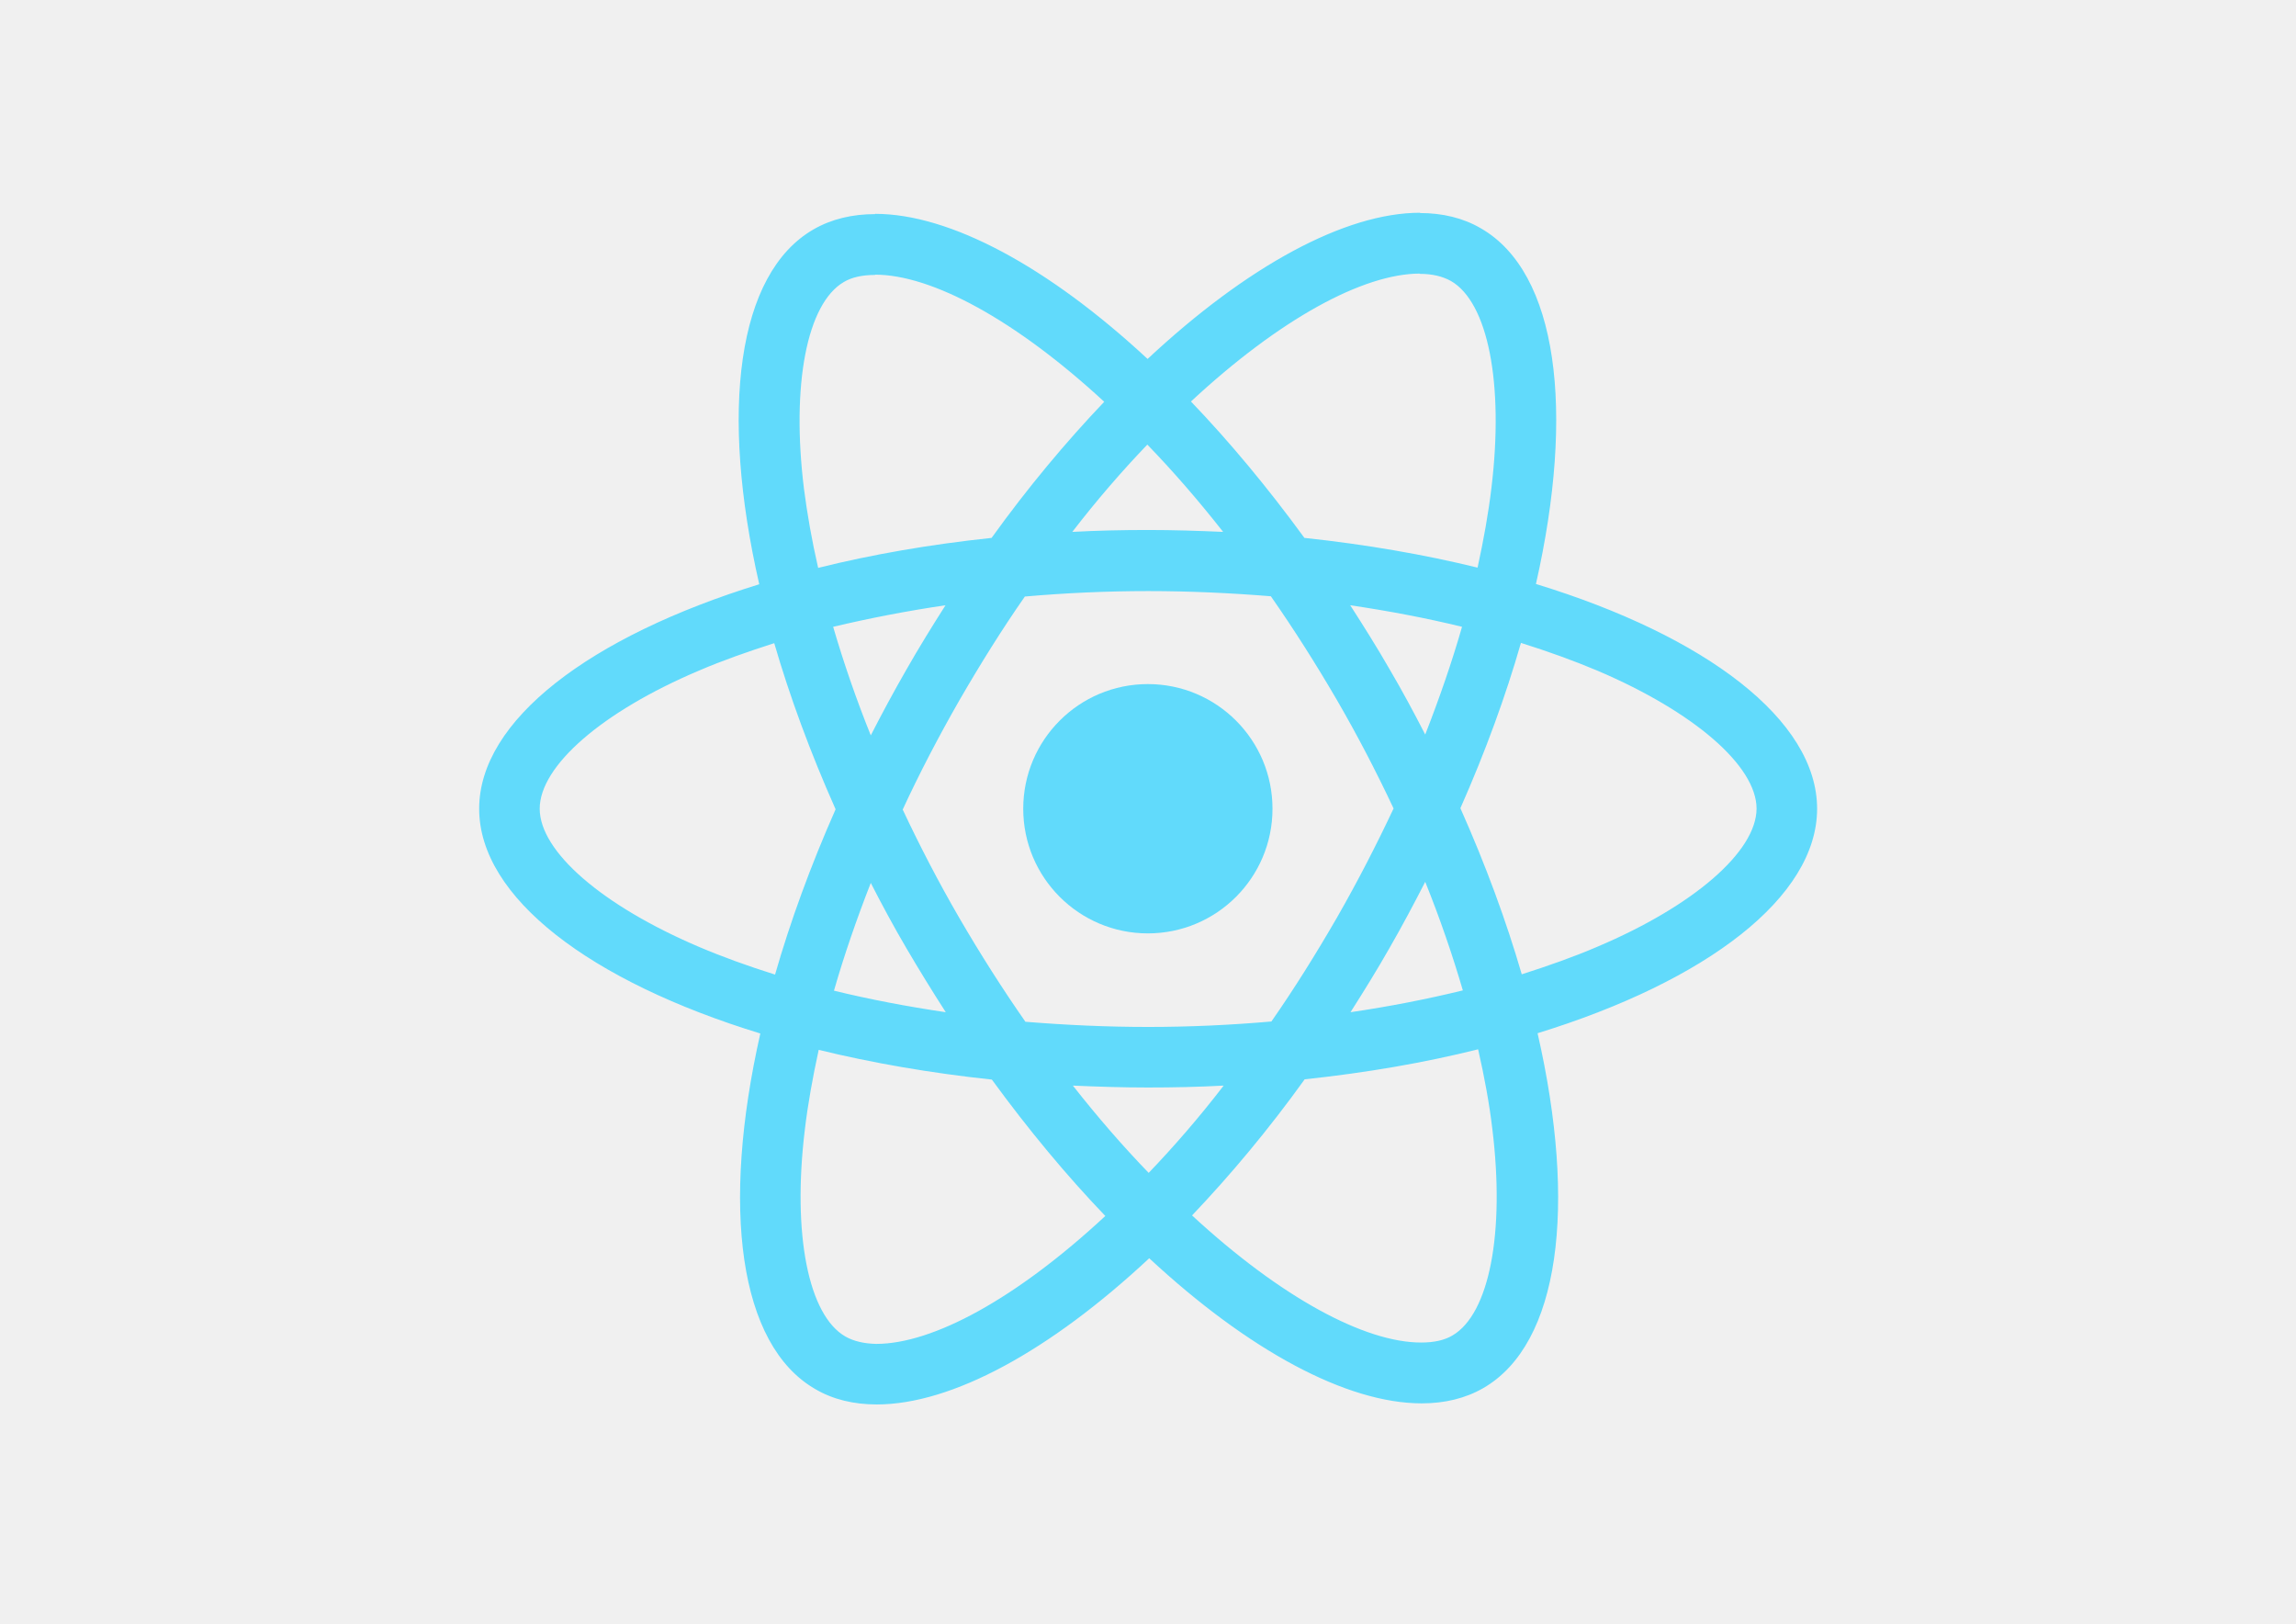
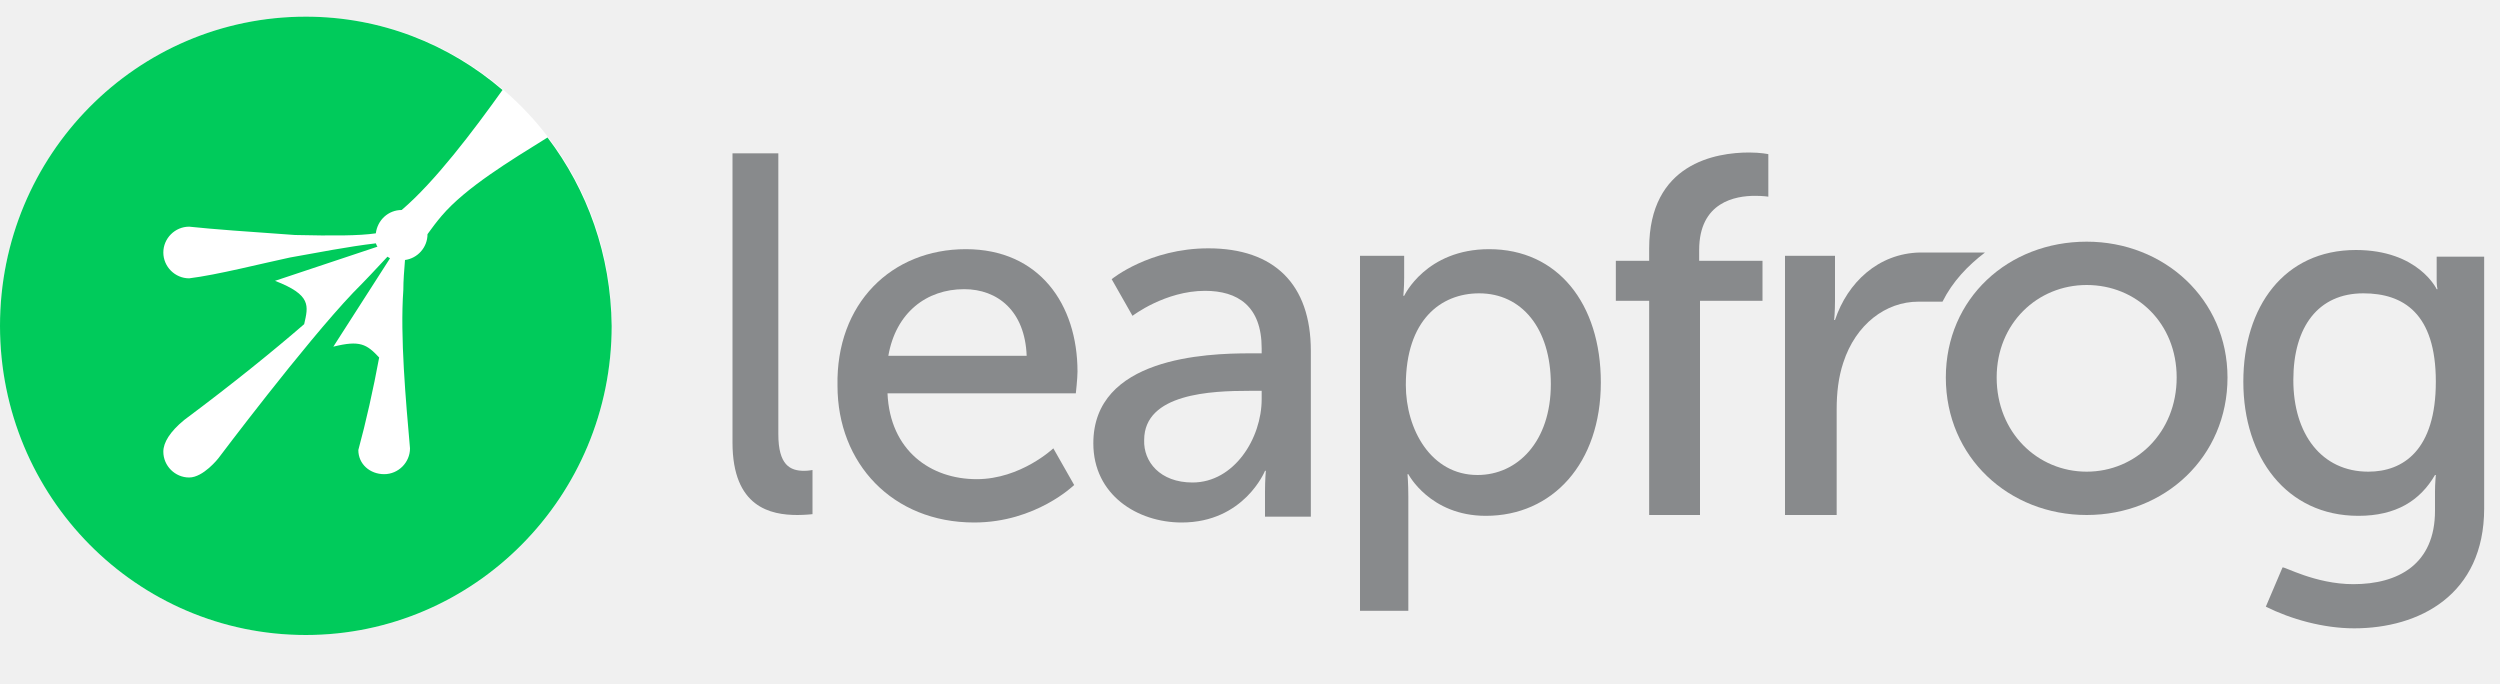
- <svg xmlns="http://www.w3.org/2000/svg" viewBox="0 0 841.9 595.3">
-   <g fill="#61DAFB">
-     <path d="M666.3 296.5c0-32.5-40.7-63.3-103.1-82.4 14.4-63.6 8-114.2-20.2-130.4-6.5-3.8-14.1-5.6-22.4-5.6v22.3c4.6 0 8.3.9 11.4 2.6 13.6 7.8 19.5 37.5 14.9 75.7-1.1 9.4-2.9 19.3-5.1 29.4-19.6-4.8-41-8.5-63.5-10.9-13.5-18.5-27.5-35.3-41.6-50 32.6-30.3 63.2-46.9 84-46.9V78c-27.5 0-63.5 19.6-99.9 53.6-36.4-33.8-72.4-53.2-99.9-53.2v22.3c20.7 0 51.4 16.5 84 46.6-14 14.7-28 31.4-41.3 49.9-22.6 2.4-44 6.1-63.6 11-2.3-10-4-19.7-5.2-29-4.7-38.2 1.1-67.9 14.6-75.8 3-1.8 6.9-2.6 11.5-2.6V78.5c-8.4 0-16 1.8-22.6 5.6-28.1 16.2-34.4 66.7-19.9 130.1-62.2 19.2-102.7 49.9-102.7 82.3 0 32.5 40.7 63.3 103.1 82.4-14.4 63.6-8 114.2 20.2 130.4 6.5 3.8 14.1 5.6 22.5 5.6 27.5 0 63.5-19.6 99.9-53.6 36.4 33.8 72.4 53.2 99.9 53.2 8.4 0 16-1.8 22.6-5.6 28.1-16.2 34.4-66.7 19.9-130.1 62-19.1 102.5-49.9 102.5-82.3zm-130.2-66.7c-3.7 12.9-8.3 26.2-13.5 39.5-4.1-8-8.4-16-13.1-24-4.6-8-9.5-15.8-14.4-23.4 14.2 2.1 27.9 4.7 41 7.9zm-45.8 106.5c-7.8 13.5-15.8 26.3-24.1 38.2-14.9 1.3-30 2-45.2 2-15.1 0-30.2-.7-45-1.9-8.3-11.9-16.4-24.6-24.2-38-7.6-13.1-14.5-26.4-20.8-39.8 6.2-13.4 13.2-26.8 20.7-39.9 7.8-13.5 15.8-26.3 24.1-38.2 14.9-1.3 30-2 45.2-2 15.1 0 30.2.7 45 1.9 8.3 11.9 16.4 24.6 24.2 38 7.6 13.1 14.5 26.4 20.8 39.8-6.3 13.4-13.2 26.8-20.7 39.9zm32.3-13c5.4 13.4 10 26.8 13.8 39.8-13.1 3.2-26.9 5.9-41.2 8 4.9-7.7 9.8-15.6 14.4-23.7 4.6-8 8.9-16.1 13-24.1zM421.2 430c-9.3-9.6-18.6-20.3-27.8-32 9 .4 18.2.7 27.5.7 9.4 0 18.7-.2 27.8-.7-9 11.7-18.3 22.4-27.5 32zm-74.4-58.9c-14.2-2.1-27.9-4.7-41-7.9 3.7-12.9 8.3-26.2 13.5-39.5 4.1 8 8.4 16 13.1 24 4.7 8 9.5 15.8 14.4 23.4zM420.7 163c9.3 9.6 18.6 20.3 27.8 32-9-.4-18.2-.7-27.5-.7-9.4 0-18.7.2-27.8.7 9-11.7 18.3-22.4 27.5-32zm-74 58.9c-4.9 7.7-9.8 15.6-14.4 23.7-4.6 8-8.9 16-13 24-5.4-13.4-10-26.8-13.8-39.8 13.1-3.1 26.9-5.8 41.2-7.9zm-90.5 125.2c-35.4-15.1-58.3-34.9-58.3-50.6 0-15.7 22.9-35.6 58.3-50.6 8.6-3.7 18-7 27.7-10.1 5.7 19.6 13.2 40 22.5 60.9-9.2 20.8-16.6 41.1-22.2 60.6-9.9-3.1-19.3-6.5-28-10.2zM310 490c-13.6-7.8-19.5-37.5-14.9-75.7 1.1-9.4 2.9-19.3 5.1-29.4 19.6 4.8 41 8.5 63.5 10.9 13.5 18.5 27.5 35.3 41.6 50-32.6 30.3-63.2 46.9-84 46.9-4.5-.1-8.3-1-11.3-2.7zm237.2-76.2c4.7 38.2-1.1 67.9-14.6 75.8-3 1.8-6.9 2.6-11.5 2.6-20.7 0-51.4-16.5-84-46.6 14-14.7 28-31.4 41.3-49.9 22.6-2.4 44-6.1 63.6-11 2.3 10.1 4.1 19.8 5.2 29.1zm38.5-66.7c-8.6 3.7-18 7-27.7 10.1-5.7-19.6-13.2-40-22.5-60.9 9.2-20.8 16.6-41.1 22.2-60.6 9.9 3.1 19.3 6.5 28.1 10.2 35.4 15.1 58.3 34.9 58.3 50.6-.1 15.7-23 35.6-58.4 50.6zM320.8 78.4z" />
-     <circle cx="420.9" cy="296.5" r="45.7" />
-     <path d="M520.5 78.1z" />
+ <svg xmlns="http://www.w3.org/2000/svg" xmlns:xlink="http://www.w3.org/1999/xlink" version="1.1" id="Layer_1" x="0px" y="0px" viewBox="0 0 300 82" style="enable-background:new 0 0 300 82;" xml:space="preserve">
+   <style type="text/css">
+ 	.st0{fill-rule:evenodd;clip-rule:evenodd;fill:#FFFFFF;}
+ 	.st1{fill-rule:evenodd;clip-rule:evenodd;fill:#888A8C;}
+ </style>
+   <ellipse class="st0" cx="36.7" cy="39.1" rx="36.7" ry="37.1" />
+   <g>
+     <defs>
+       <path id="SVGID_39_" d="M87.8,18.4h5.6v33.7c0,3.7,1.4,4.4,3.1,4.4c0.5,0,1-0.1,1-0.1v5.3c0,0-0.9,0.1-1.8,0.1    c-3.2,0-7.8-0.9-7.8-8.7V18.4L87.8,18.4z" />
+     </defs>
+     <use xlink:href="#SVGID_39_" style="overflow:visible;fill-rule:evenodd;clip-rule:evenodd;fill:#888A8C;" />
+     <clipPath id="SVGID_1_">
+       <use xlink:href="#SVGID_39_" style="overflow:visible;" />
+     </clipPath>
+   </g>
+   <g>
+     <defs>
+       <path id="SVGID_41_" d="M115.9,29.9c8.8,0,13.4,6.6,13.4,14.7c0,0.8-0.2,2.6-0.2,2.6h-22.6c0.3,6.9,5.2,10.3,10.7,10.3    c5.3,0,9.2-3.7,9.2-3.7l2.5,4.4c0,0-4.6,4.5-12,4.5c-9.8,0-16.4-7.1-16.4-16.4C100.3,36.4,107,29.9,115.9,29.9L115.9,29.9    L115.9,29.9z M123.2,42.7c-0.2-5.4-3.5-8-7.5-8c-4.5,0-8.2,2.8-9.1,8H123.2L123.2,42.7z" />
+     </defs>
+     <use xlink:href="#SVGID_41_" style="overflow:visible;fill-rule:evenodd;clip-rule:evenodd;fill:#888A8C;" />
+     <clipPath id="SVGID_2_">
+       <use xlink:href="#SVGID_41_" style="overflow:visible;" />
+     </clipPath>
+   </g>
+   <g>
+     <defs>
+       <path id="SVGID_43_" d="M150,42.4h1.4v-0.6c0-5.1-2.9-6.9-6.8-6.9c-4.8,0-8.7,3-8.7,3l-2.5-4.4c0,0,4.5-3.7,11.6-3.7    c7.9,0,12.3,4.3,12.3,12.3V62h-5.5v-3c0-1.4,0.1-2.5,0.1-2.5h-0.1c0,0-2.5,6.2-10,6.2c-5.3,0-10.6-3.3-10.6-9.5    C131.2,42.9,144.7,42.4,150,42.4 M143.1,57.9c5,0,8.3-5.3,8.3-10v-1h-1.5c-4.5,0-12.6,0.3-12.6,5.9    C137.2,55.4,139.2,57.9,143.1,57.9" />
+     </defs>
+     <use xlink:href="#SVGID_43_" style="overflow:visible;fill-rule:evenodd;clip-rule:evenodd;fill:#888A8C;" />
+     <clipPath id="SVGID_3_">
+       <use xlink:href="#SVGID_43_" style="overflow:visible;" />
+     </clipPath>
+   </g>
+   <g>
+     <defs>
+       <path id="SVGID_45_" d="M163.1,30.7h5.4v2.6c0,1.2-0.1,2.2-0.1,2.2h0.1c0,0,2.6-5.6,10.2-5.6c8.2,0,13.4,6.5,13.4,16    c0,9.7-5.8,16-13.8,16c-6.7,0-9.3-5-9.3-5h-0.1c0,0,0.1,1.1,0.1,2.7v13.7h-5.8V30.7L163.1,30.7z M177.3,57c4.8,0,8.8-4,8.8-10.9    c0-6.7-3.5-10.9-8.6-10.9c-4.6,0-8.8,3.2-8.8,11C168.7,51.5,171.7,57,177.3,57L177.3,57L177.3,57z" />
+     </defs>
+     <use xlink:href="#SVGID_45_" style="overflow:visible;fill-rule:evenodd;clip-rule:evenodd;fill:#888A8C;" />
+     <clipPath id="SVGID_4_">
+       <use xlink:href="#SVGID_45_" style="overflow:visible;" />
+     </clipPath>
+   </g>
+   <g>
+     <defs>
+       <path id="SVGID_47_" d="M197.9,36.1h-4v-4.8h4v-1.5c0-10.2,8-11.5,12-11.5c1.4,0,2.3,0.2,2.3,0.2v5.1c0,0-0.6-0.1-1.6-0.1    c-2.3,0-6.7,0.7-6.7,6.5v1.3h7.6v4.8H204v25.7h-6.1V36.1L197.9,36.1z" />
+     </defs>
+     <use xlink:href="#SVGID_47_" style="overflow:visible;fill-rule:evenodd;clip-rule:evenodd;fill:#888A8C;" />
+     <clipPath id="SVGID_5_">
+       <use xlink:href="#SVGID_47_" style="overflow:visible;" />
+     </clipPath>
+   </g>
+   <g>
+     <defs>
+       <path id="SVGID_75_" d="M65.7,16.5c-4.5,2.8-9.8,6-12.7,9.4c-0.6,0.7-1.2,1.5-1.7,2.2c0,1.6-1.2,2.9-2.7,3.1    c-0.1,1.2-0.2,2.5-0.2,3.6c-0.4,5.6,0.3,13.3,0.8,19c0,1.7-1.4,3.1-3.1,3.1S43,55.7,43,54c0.9-3.3,1.8-7.3,2.5-11.1    c-1.5-1.6-2.3-2.1-5.5-1.3l6.8-10.6c-0.1-0.1-0.2-0.1-0.3-0.2c-1.3,1.4-2.7,2.9-4.1,4.3C36.5,41.3,26.2,55,26.2,55    s-1.8,2.3-3.5,2.3c-1.7,0-3.1-1.4-3.1-3.1c0-1.1,0.8-2.4,2.5-3.8c5.9-4.4,10.7-8.3,14.4-11.5c0.5-2.2,0.9-3.5-3.5-5.2l12.3-4.1    c-0.1-0.1-0.1-0.2-0.2-0.4c-3.4,0.4-6.9,1.1-10.3,1.7c-3.3,0.7-8.8,2.1-12.1,2.5c-1.7,0-3.1-1.4-3.1-3.1c0-1.7,1.4-3.1,3.1-3.1    c2.8,0.3,7,0.6,12.7,1c4.5,0.1,7.7,0.1,9.7-0.2c0.2-1.6,1.5-2.8,3.1-2.8c4-3.4,8.6-9.5,12.1-14.4C53.9,5.3,45.7,2,36.7,2    C16.4,2,0,18.6,0,39.1c0,20.5,16.4,37.1,36.7,37.1c20.2,0,36.7-16.6,36.7-37.1C73.3,30.6,70.5,22.8,65.7,16.5" />
+     </defs>
+     <use xlink:href="#SVGID_75_" style="overflow:visible;fill-rule:evenodd;clip-rule:evenodd;fill:#00CB5B;" />
+     <clipPath id="SVGID_6_">
+       <use xlink:href="#SVGID_75_" style="overflow:visible;" />
+     </clipPath>
+   </g>
+   <g>
+     <path class="st1" d="M238.2,30.3c-3.7,0-7.4,0-7.8,0c-5,0.1-8.7,3.6-10.2,8.1h-0.1c0,0,0.1-1,0.1-2.3v-5.4h-6v31.1h6.2V49.1   c0-1.9,0.2-3.8,0.8-5.6c1.5-4.6,5.1-7.3,9-7.3c0.3,0,1.4,0,2.9,0C234.3,33.8,236.1,31.9,238.2,30.3z" />
+   </g>
+   <g>
+     <defs>
+       <path id="SVGID_51_" d="M250.4,29c9.3,0,16.9,6.9,16.9,16.3c0,9.5-7.5,16.5-16.9,16.5c-9.3,0-16.9-6.9-16.9-16.5    C233.5,35.8,241,29,250.4,29 M250.4,56.6c5.9,0,10.8-4.7,10.8-11.3c0-6.5-4.8-11.1-10.8-11.1c-5.9,0-10.8,4.6-10.8,11.1    C239.6,51.9,244.5,56.6,250.4,56.6" />
+     </defs>
+     <use xlink:href="#SVGID_51_" style="overflow:visible;fill-rule:evenodd;clip-rule:evenodd;fill:#888A8C;" />
+     <clipPath id="SVGID_7_">
+       <use xlink:href="#SVGID_51_" style="overflow:visible;" />
+     </clipPath>
+   </g>
+   <g>
+     <defs>
+       <path id="SVGID_53_" d="M282.4,70.1c5.4,0,9.8-2.4,9.8-8.8v-2.3c0-1,0.1-2,0.1-2h-0.1c-1.8,3.1-4.7,4.9-9.2,4.9    c-8.6,0-13.8-7-13.8-16.1c0-9,4.9-15.8,13.5-15.8c7.5,0,9.7,4.7,9.7,4.7h0.1c0,0-0.1-0.4-0.1-1v-2.9h5.7v30.2    c0,10.4-7.8,14.4-15.6,14.4c-3.7,0-7.6-1.1-10.6-2.6l2-4.7C274,67.9,277.8,70.1,282.4,70.1 M292.3,45.8c0-8.2-3.9-10.6-8.7-10.6    c-5.4,0-8.4,4-8.4,10.4c0,6.5,3.4,11,9,11C288.4,56.6,292.3,54,292.3,45.8" />
+     </defs>
+     <use xlink:href="#SVGID_53_" style="overflow:visible;fill-rule:evenodd;clip-rule:evenodd;fill:#888A8C;" />
+     <clipPath id="SVGID_8_">
+       <use xlink:href="#SVGID_53_" style="overflow:visible;" />
+     </clipPath>
  </g>
</svg>
